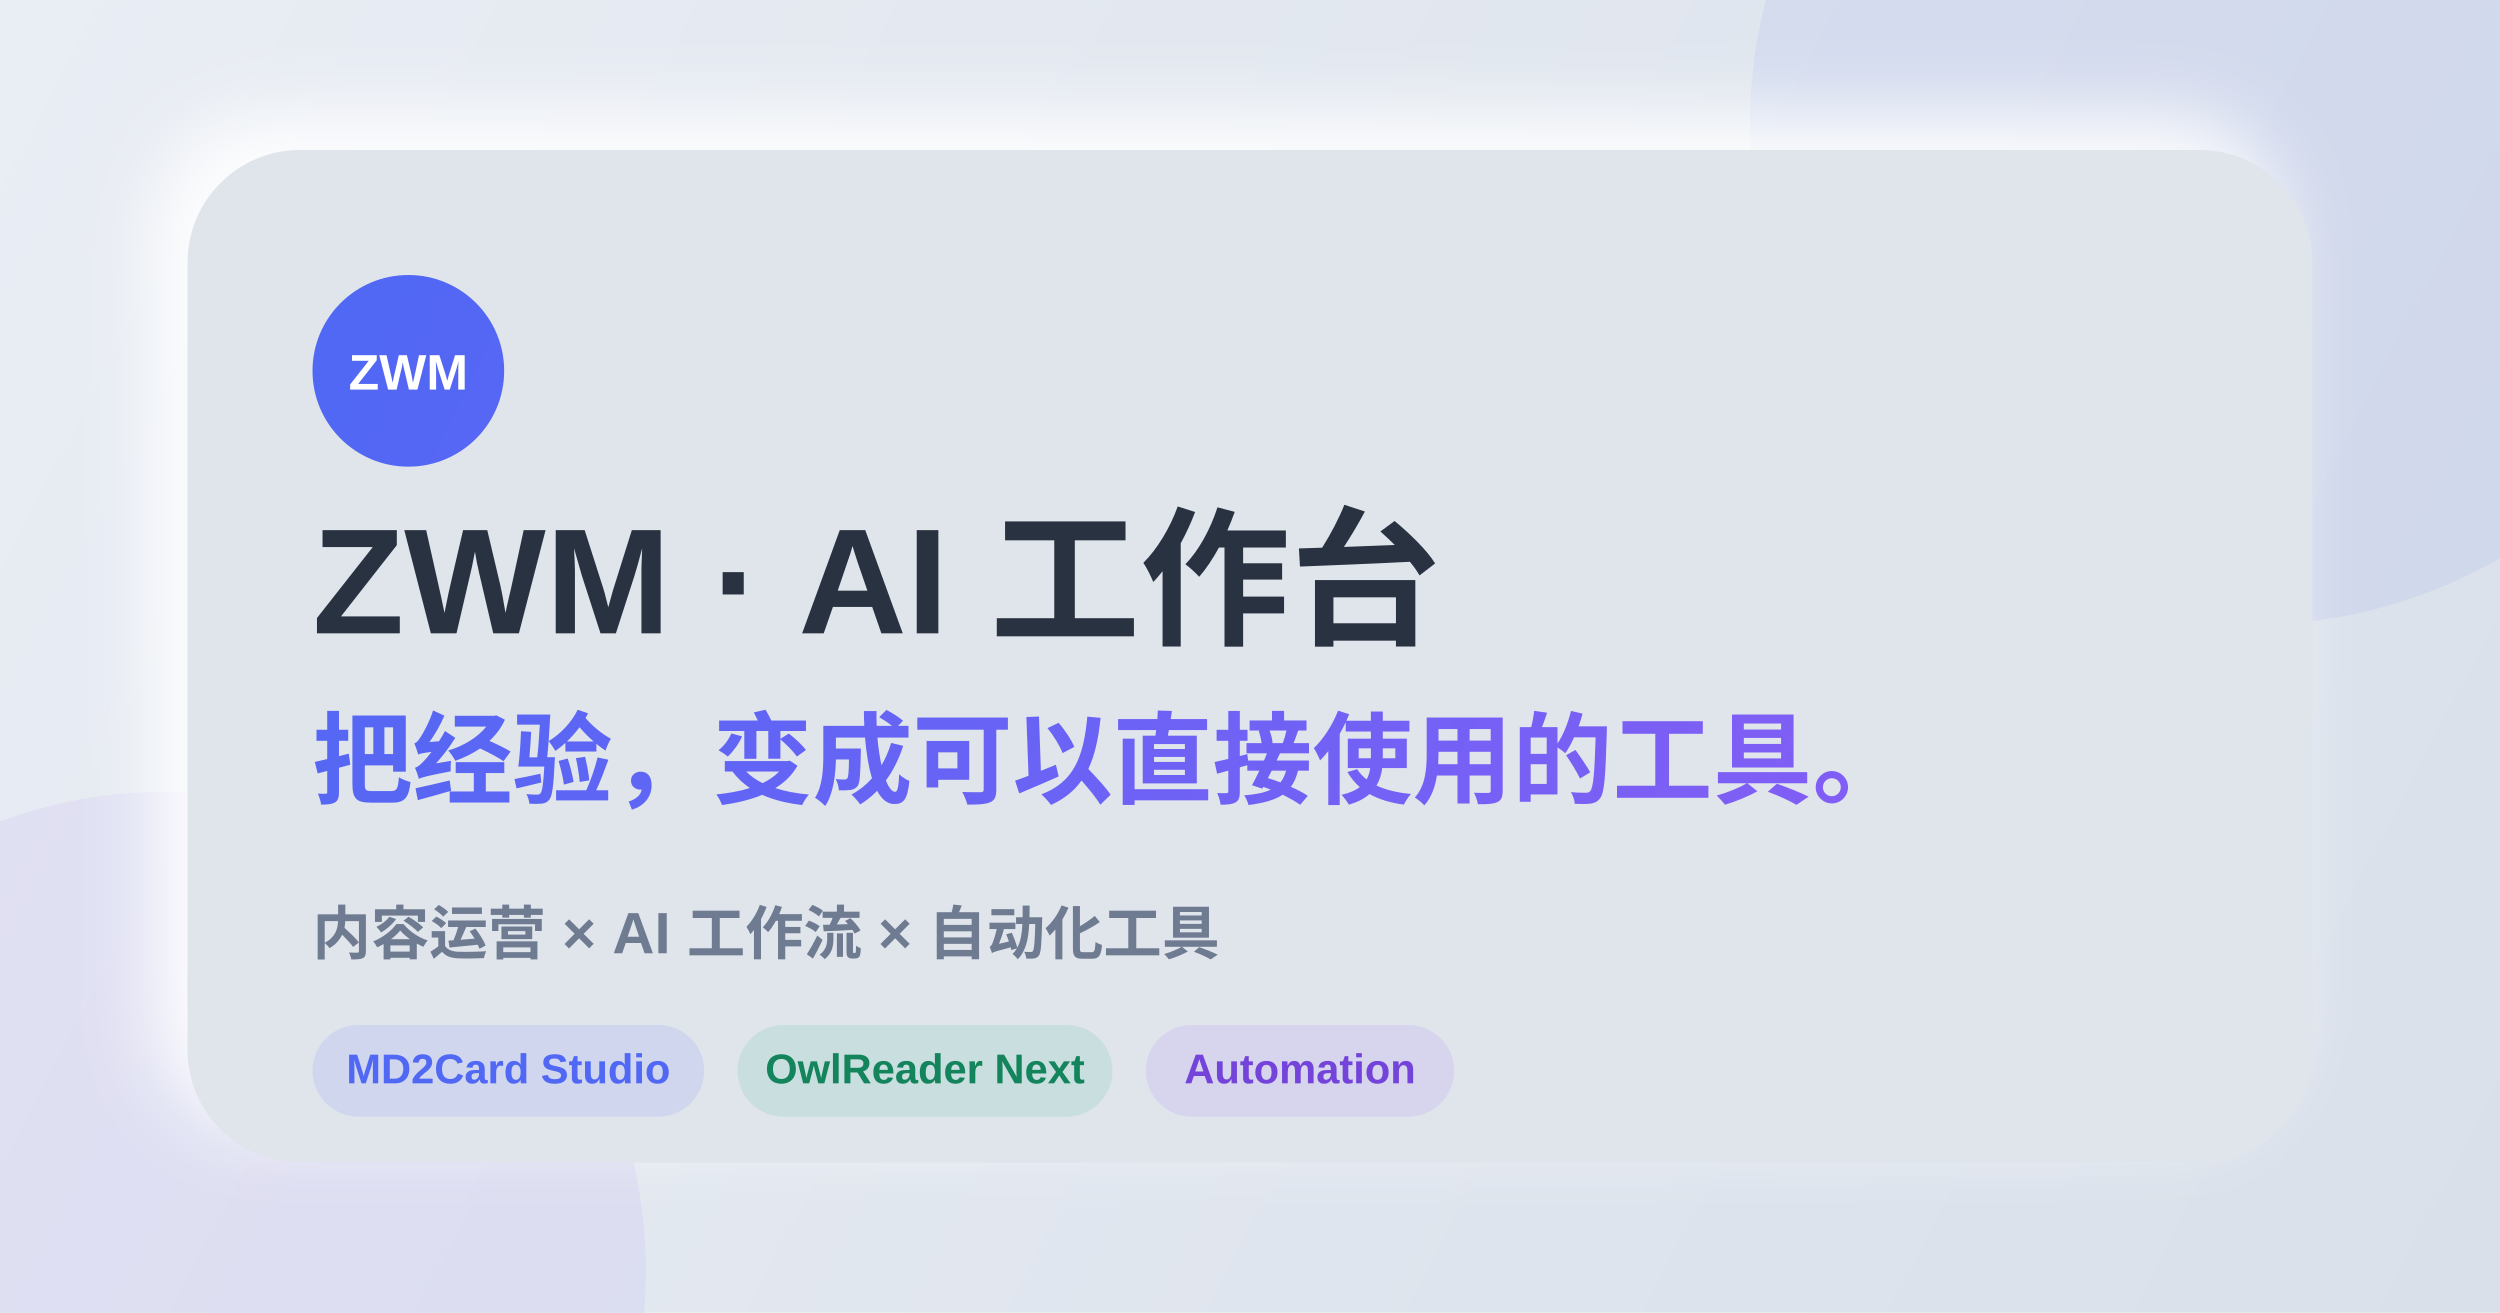
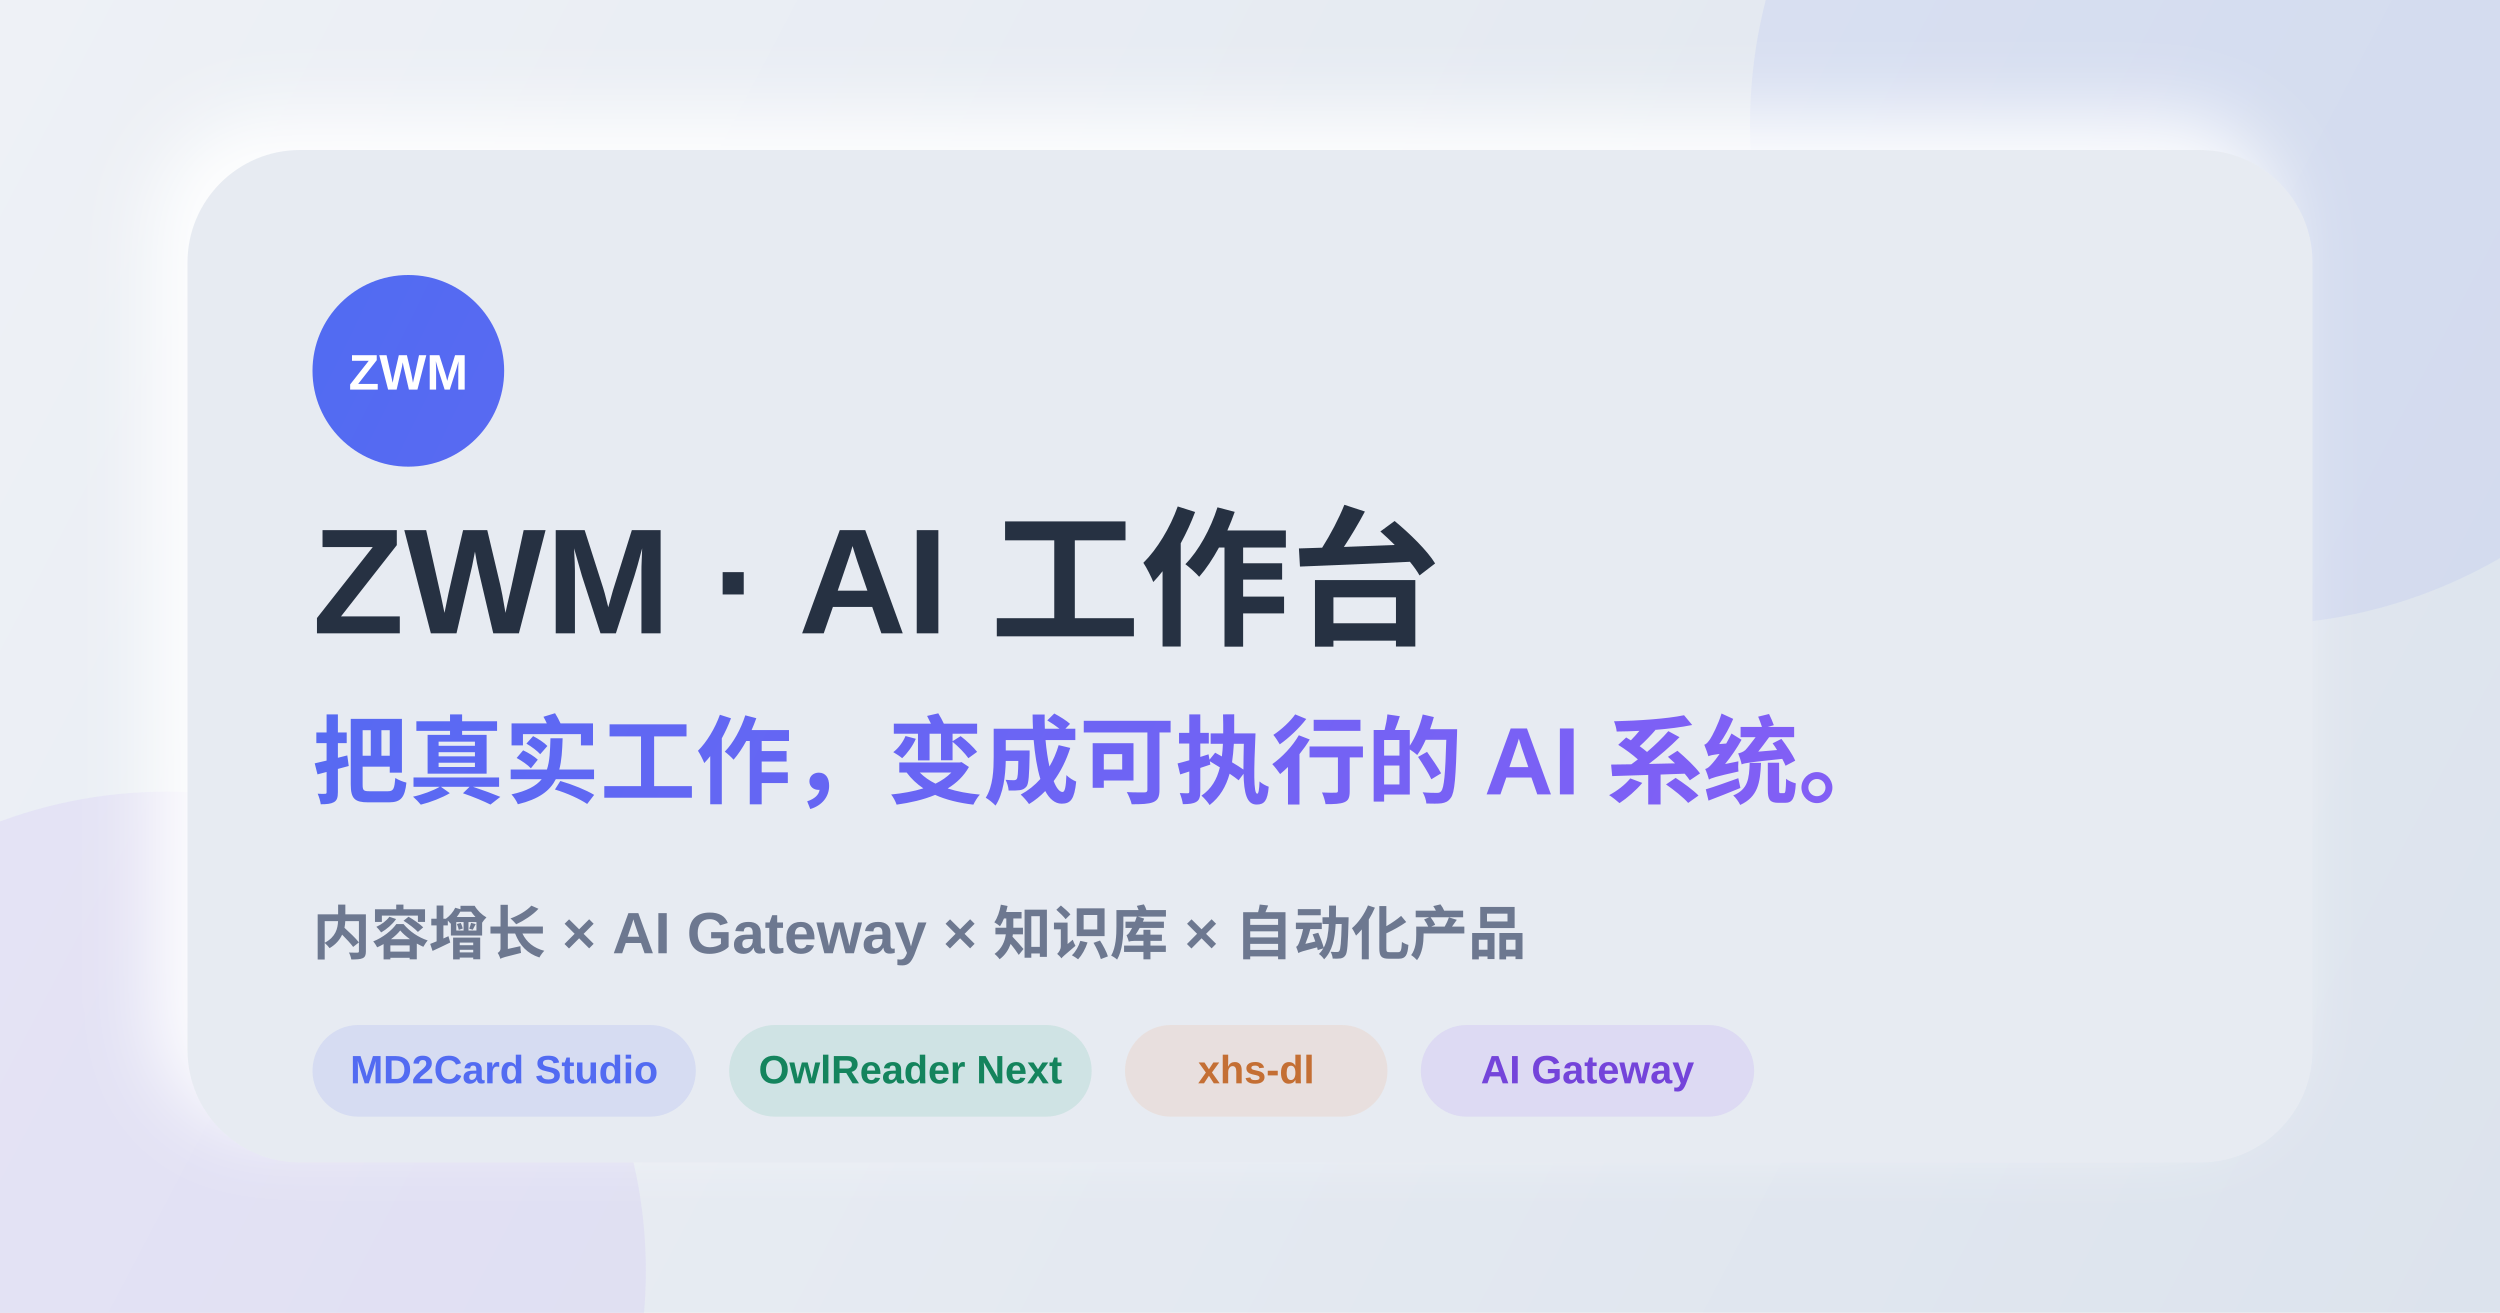
<svg xmlns="http://www.w3.org/2000/svg" width="1200" height="630" viewBox="0 0 1200 630" role="img" aria-labelledby="title desc">
  <defs>
    <linearGradient id="bg" x1="0" y1="0" x2="1200" y2="630" gradientUnits="userSpaceOnUse">
-       <stop stop-color="#e9edf4" />
-       <stop offset="1" stop-color="#d9e0ea" />
+       <stop stop-color="#eef1f6" />
+       <stop offset="1" stop-color="#dce3ed" />
    </linearGradient>
    <linearGradient id="brand" x1="180" y1="120" x2="990" y2="520" gradientUnits="userSpaceOnUse">
-       <stop stop-color="#5068f4" />
-       <stop offset="1" stop-color="#8b5cf6" />
+       <stop stop-color="#526bf2" />
+       <stop offset="1" stop-color="#8d5cf6" />
    </linearGradient>
    <filter id="shadow" x="-20%" y="-20%" width="140%" height="140%">
-       <feDropShadow dx="18" dy="18" stdDeviation="20" flood-color="#9aa8bc" flood-opacity=".55" />
-       <feDropShadow dx="-16" dy="-16" stdDeviation="18" flood-color="#fff" flood-opacity=".95" />
+       <feDropShadow dx="18" dy="18" stdDeviation="20" flood-color="#9aa8bc" flood-opacity=".52" />
+       <feDropShadow dx="-16" dy="-16" stdDeviation="18" flood-color="#fff" flood-opacity=".96" />
    </filter>
  </defs>
  <rect width="1200" height="630" fill="url(#bg)" />
-   <circle cx="1080" cy="60" r="240" fill="#5068f4" opacity=".08" />
-   <circle cx="80" cy="610" r="230" fill="#8b5cf6" opacity=".08" />
-   <rect x="90" y="72" width="1020" height="486" rx="54" fill="#e0e5ec" filter="url(#shadow)" />
+   <circle cx="1080" cy="60" r="240" fill="#526bf2" opacity=".08" />
+   <circle cx="80" cy="610" r="230" fill="#8d5cf6" opacity=".08" />
+   <rect x="90" y="72" width="1020" height="486" rx="54" fill="#e7ebf2" filter="url(#shadow)" />
  <rect x="150" y="132" width="92" height="92" rx="46" fill="url(#brand)" />
  <text x="196" y="187" text-anchor="middle" fill="#fff" font-family="Arial, PingFang SC, Microsoft YaHei, sans-serif" font-size="24" font-weight="800">ZWM</text>
-   <text x="150" y="304" fill="#293241" font-family="Arial, PingFang SC, Microsoft YaHei, sans-serif" font-size="72" font-weight="850">ZWM · AI 工作台</text>
-   <text x="150" y="382" fill="url(#brand)" font-family="Arial, PingFang SC, Microsoft YaHei, sans-serif" font-size="48" font-weight="800">把经验，变成可以直接使用的工具。</text>
-   <text x="150" y="458" fill="#6f7b91" font-family="Arial, PingFang SC, Microsoft YaHei, sans-serif" font-size="28" font-weight="600">内容运营 × AI 工作流 × 自动化工具</text>
-   <g font-family="Arial, PingFang SC, Microsoft YaHei, sans-serif" font-size="20" font-weight="700">
-     <rect x="150" y="492" width="188" height="44" rx="22" fill="#5068f4" opacity=".12" />
-     <text x="244" y="520" text-anchor="middle" fill="#5068f4">MD2Card Studio</text>
-     <rect x="354" y="492" width="180" height="44" rx="22" fill="#18a875" opacity=".12" />
-     <text x="444" y="520" text-anchor="middle" fill="#14845d">OwlReader Next</text>
-     <rect x="550" y="492" width="148" height="44" rx="22" fill="#8b5cf6" opacity=".12" />
-     <text x="624" y="520" text-anchor="middle" fill="#7444da">Automation</text>
+   <text x="150" y="304" fill="#263142" font-family="Arial, PingFang SC, Microsoft YaHei, sans-serif" font-size="72" font-weight="850">ZWM · AI 工作台</text>
+   <text x="150" y="382" fill="url(#brand)" font-family="Arial, PingFang SC, Microsoft YaHei, sans-serif" font-size="46" font-weight="800">把真实工作，变成可执行的 AI 系统。</text>
+   <text x="150" y="458" fill="#6d7890" font-family="Arial, PingFang SC, Microsoft YaHei, sans-serif" font-size="28" font-weight="600">内容增长 × AI Gateway × 知识库 × 自动化产品</text>
+   <g font-family="Arial, PingFang SC, Microsoft YaHei, sans-serif" font-size="19" font-weight="700">
+     <rect x="150" y="492" width="184" height="44" rx="22" fill="#526bf2" opacity=".12" />
+     <text x="242" y="520" text-anchor="middle" fill="#526bf2">MD2Card Studio</text>
+     <rect x="350" y="492" width="174" height="44" rx="22" fill="#18a875" opacity=".12" />
+     <text x="437" y="520" text-anchor="middle" fill="#14845d">OwlReader Next</text>
+     <rect x="540" y="492" width="126" height="44" rx="22" fill="#ef8c46" opacity=".12" />
+     <text x="603" y="520" text-anchor="middle" fill="#c46f34">xhs-dl</text>
+     <rect x="682" y="492" width="160" height="44" rx="22" fill="#8d5cf6" opacity=".12" />
+     <text x="762" y="520" text-anchor="middle" fill="#7444da">AI Gateway</text>
  </g>
</svg>
